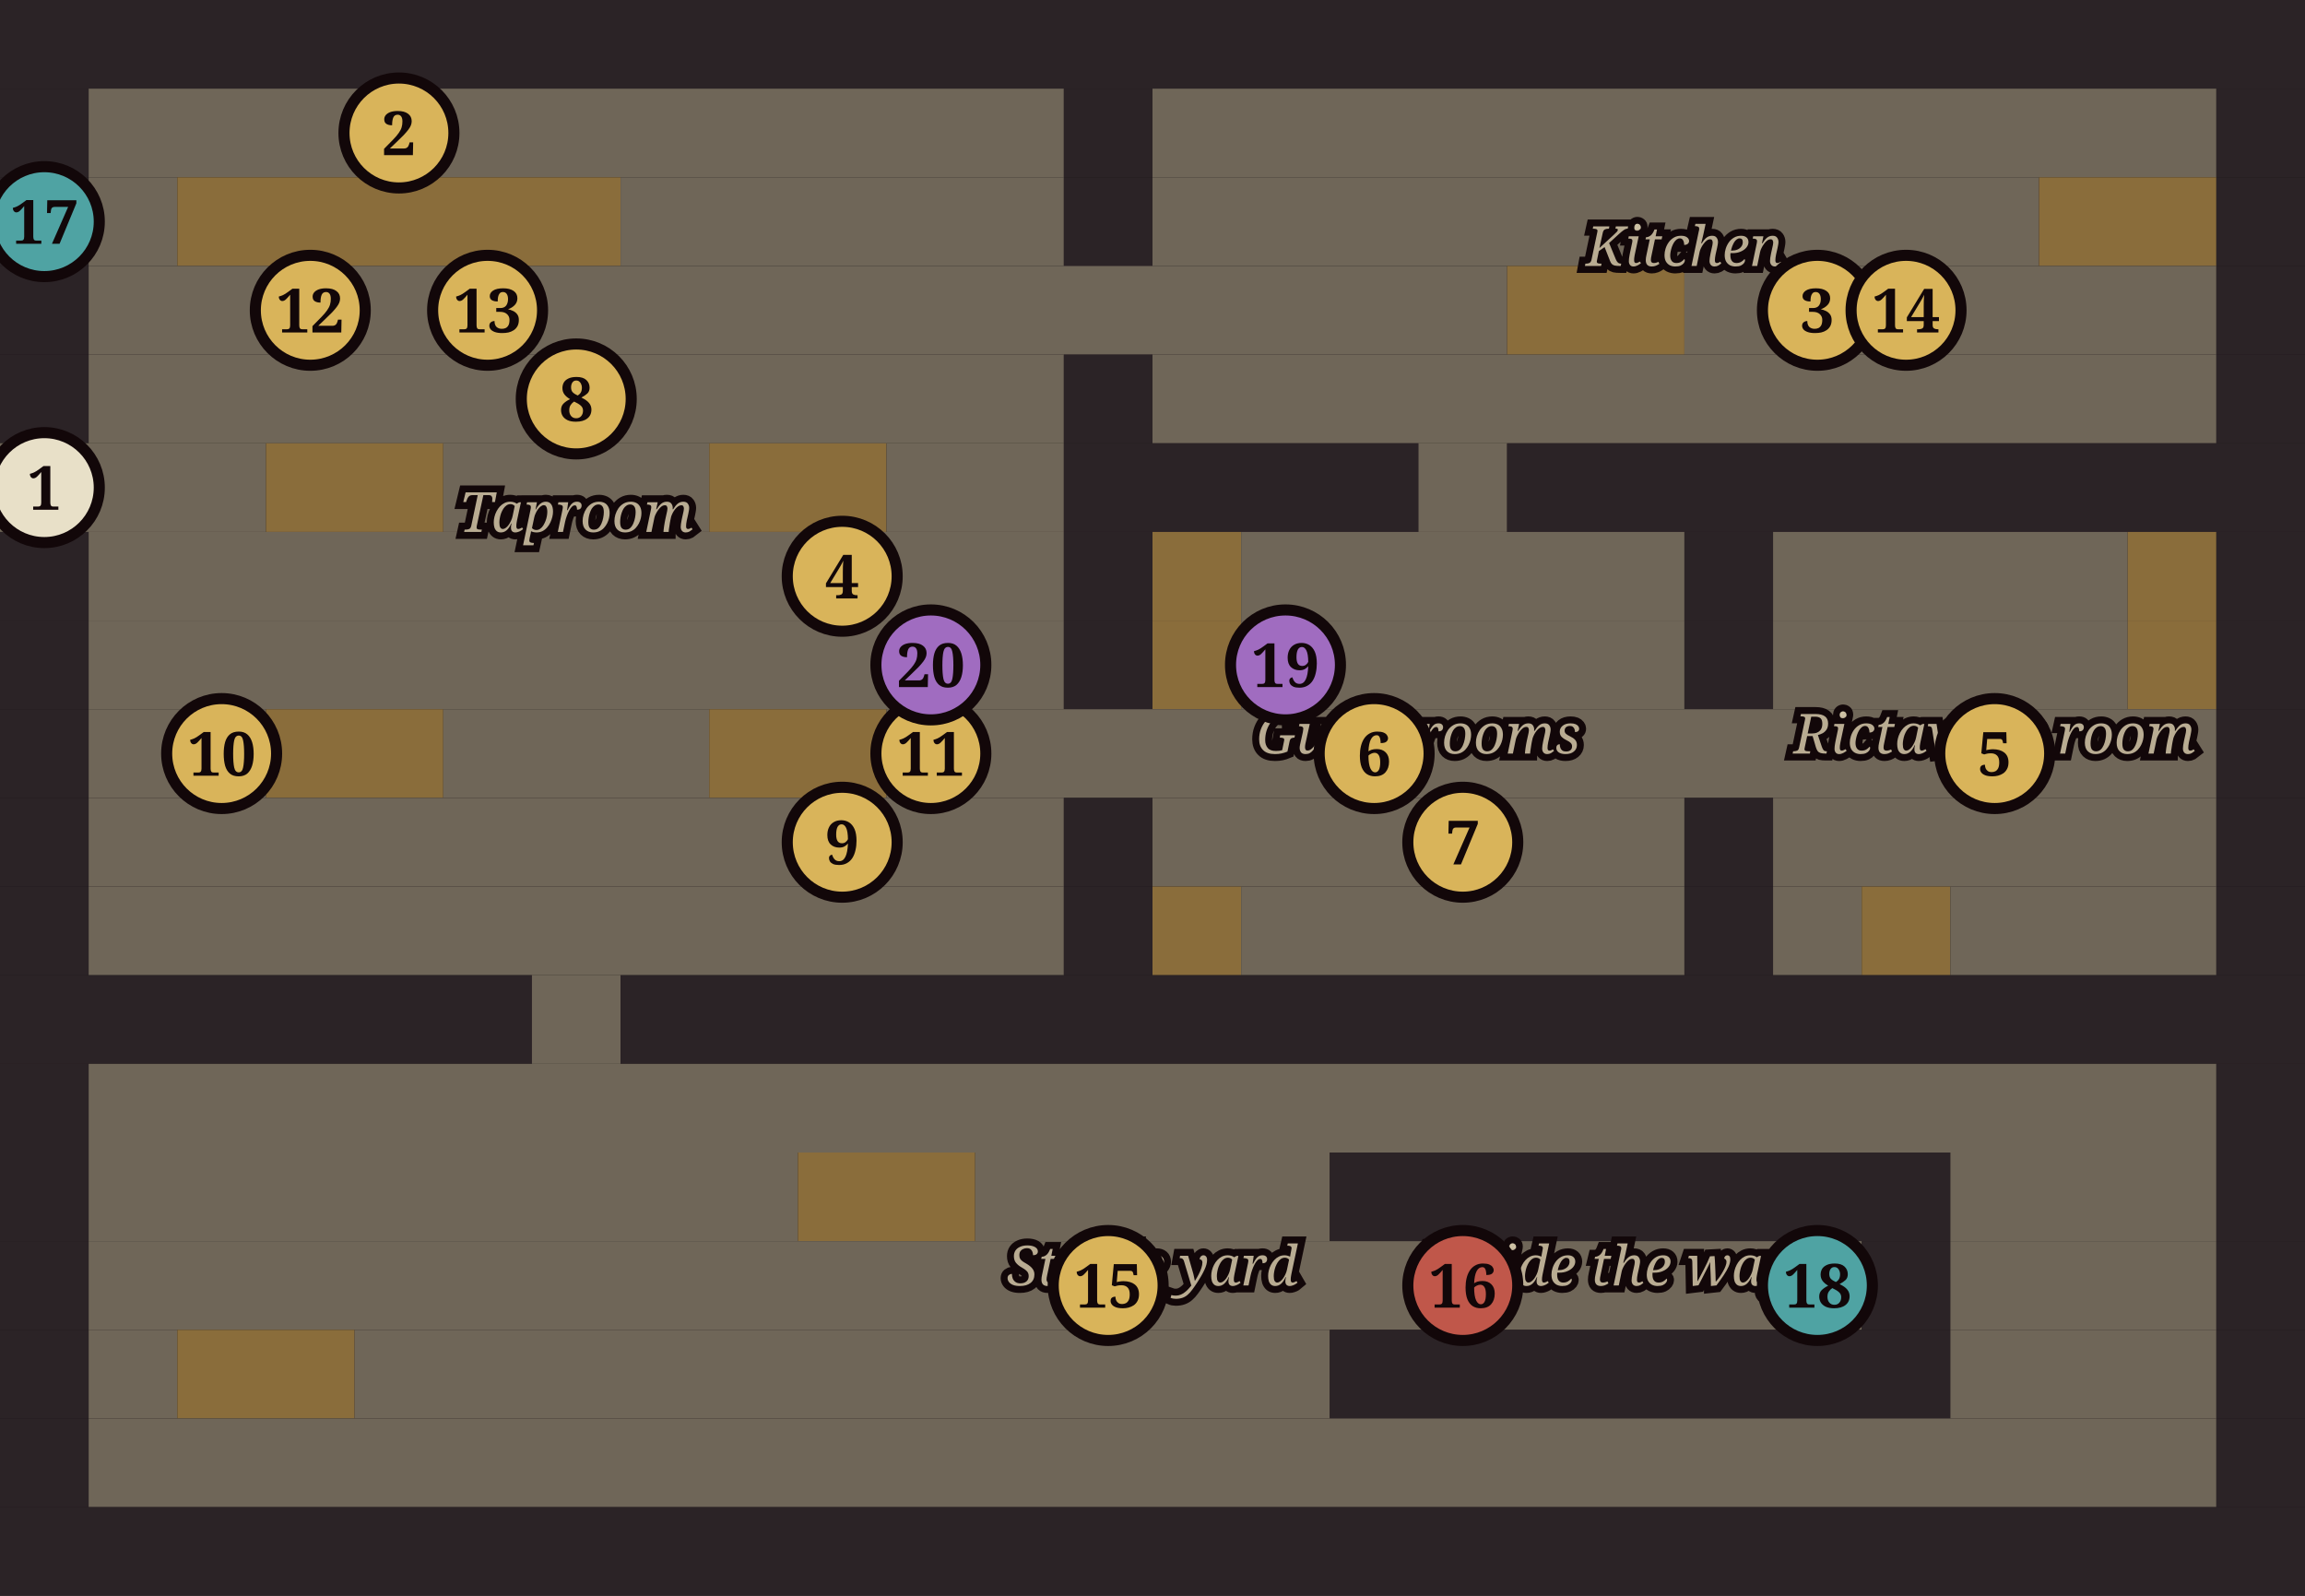
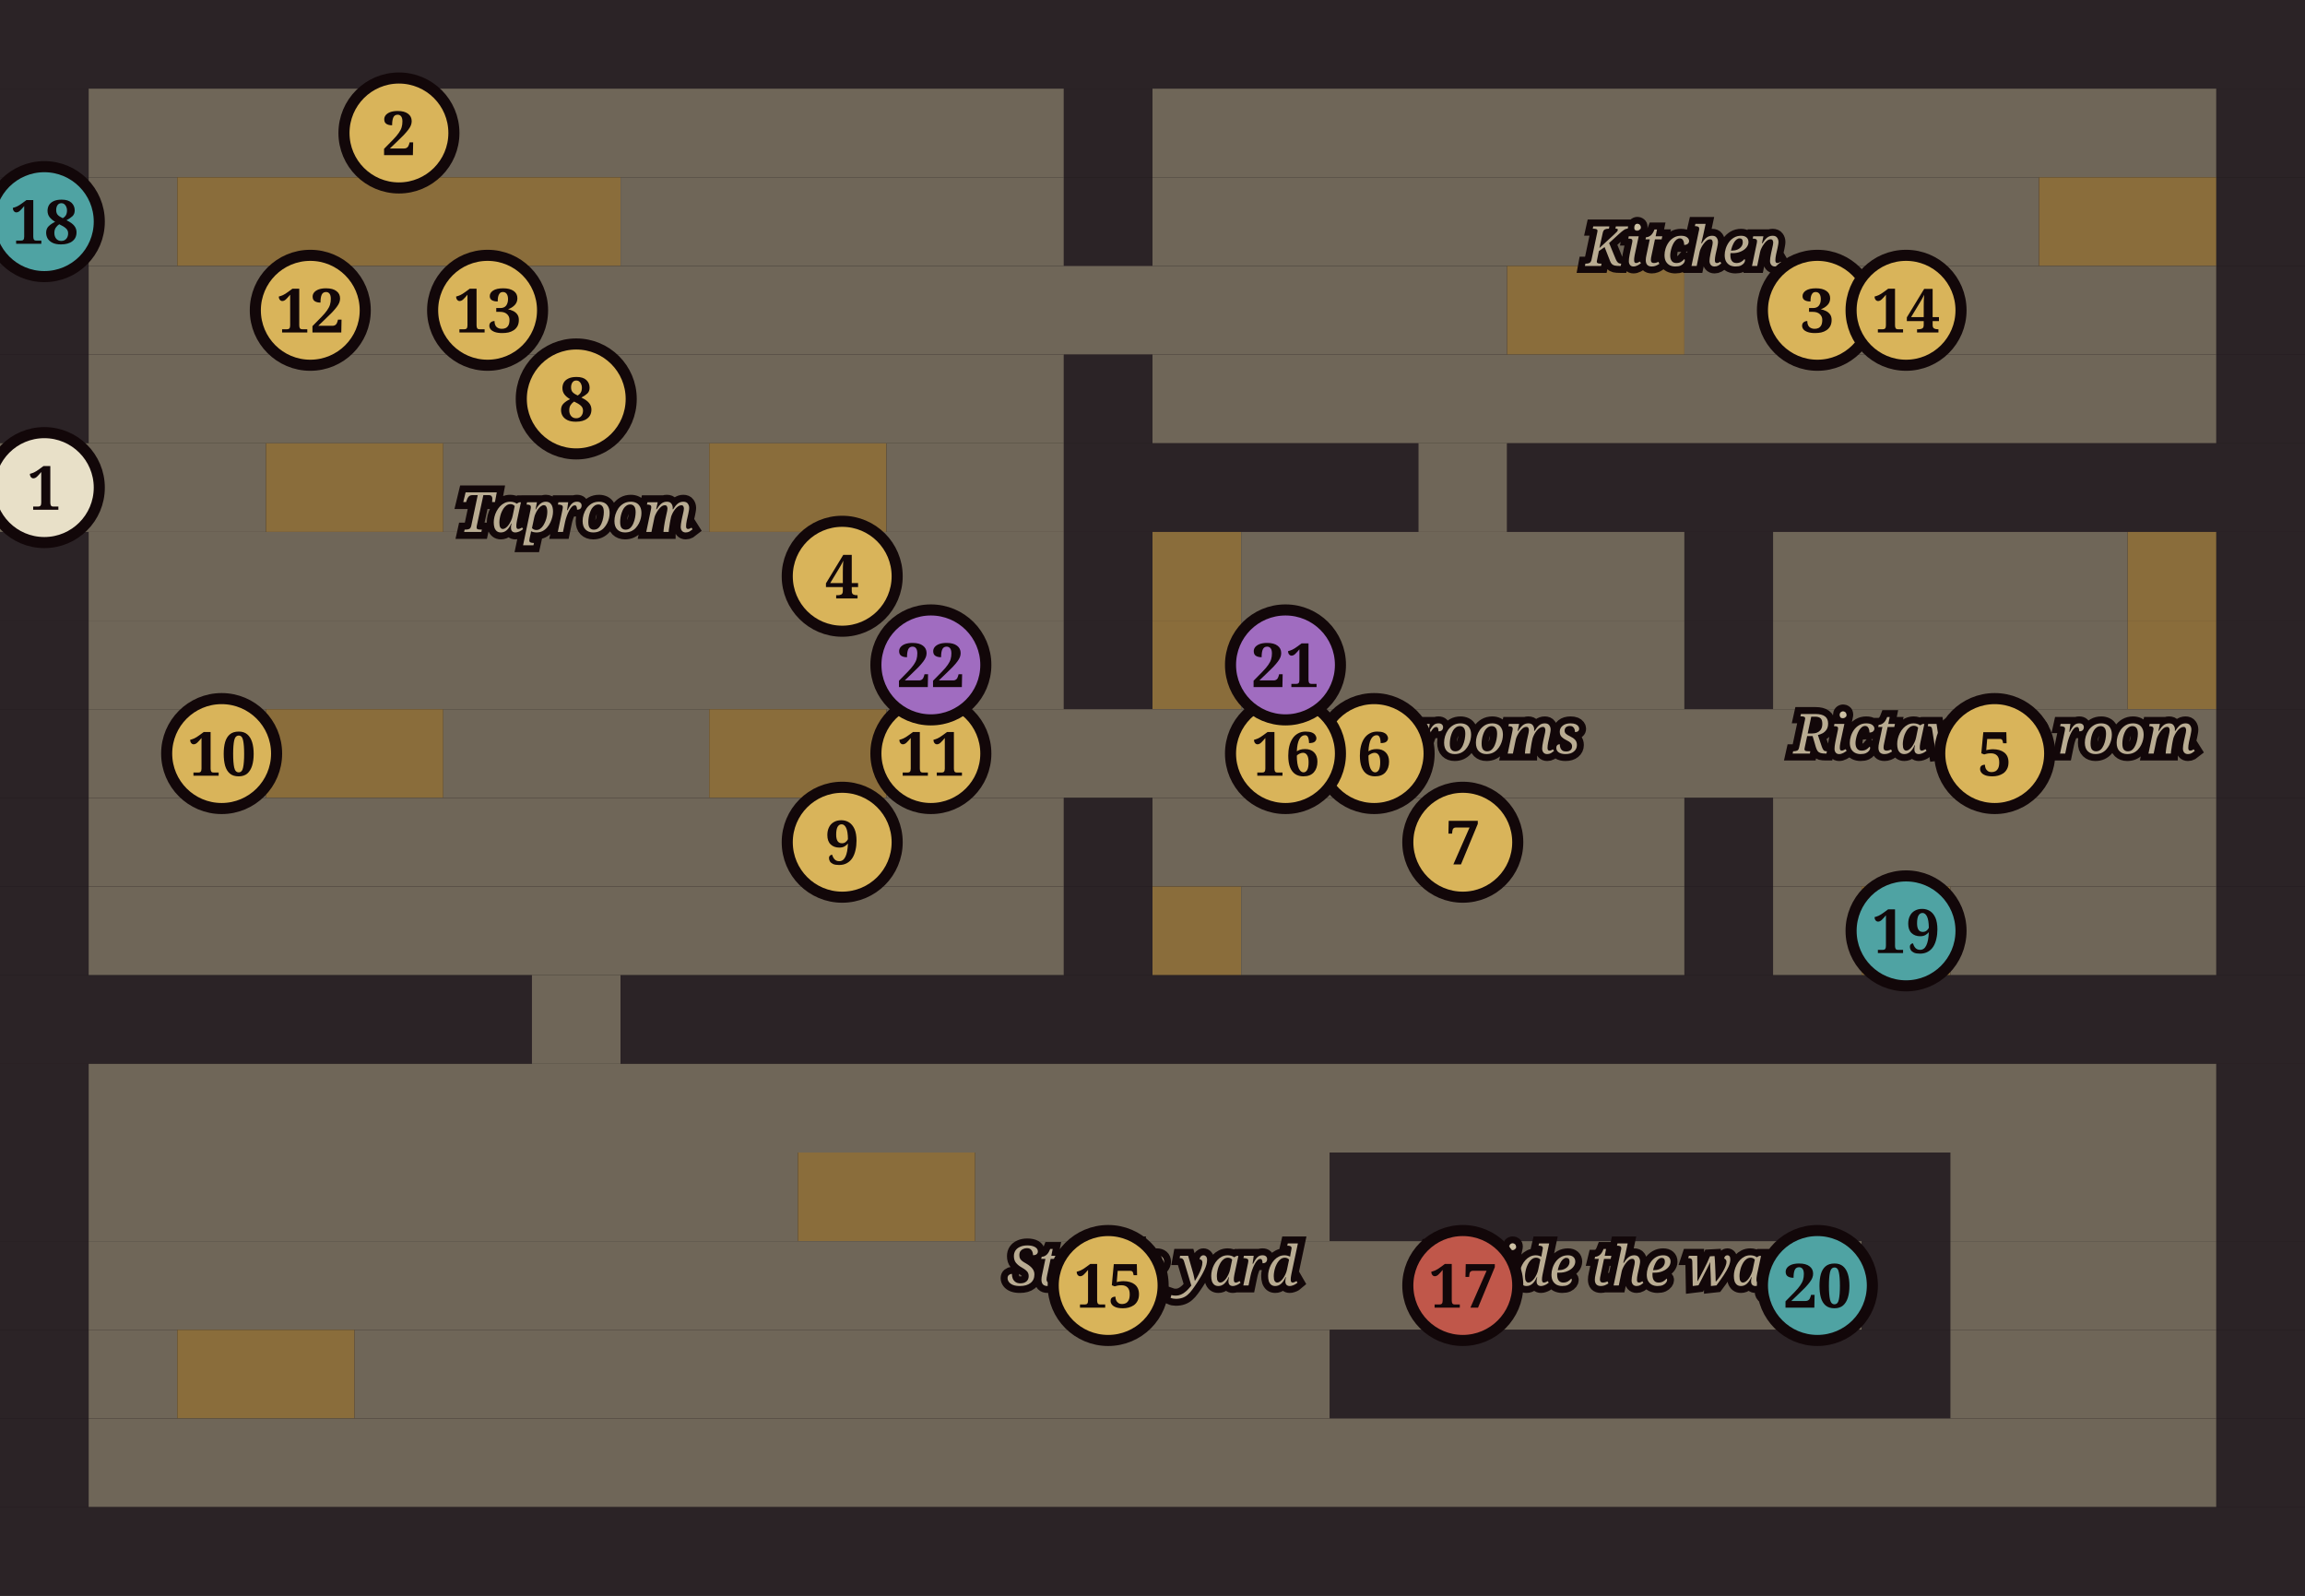
<svg xmlns="http://www.w3.org/2000/svg" viewBox="0 0 416 288" width="416" height="288" font-family="Georgia, serif">
  <rect width="416" height="288" fill="#1a1416" />
  <rect x="0" y="0" width="416" height="16" fill="#2b2326" />
  <rect x="0" y="16" width="16" height="16" fill="#2b2326" />
  <rect x="16" y="16" width="176" height="16" fill="#6f6658" />
  <rect x="192" y="16" width="16" height="16" fill="#2b2326" />
  <rect x="208" y="16" width="192" height="16" fill="#6f6658" />
  <rect x="400" y="16" width="16" height="16" fill="#2b2326" />
  <rect x="0" y="32" width="16" height="16" fill="#2b2326" />
  <rect x="16" y="32" width="16" height="16" fill="#6f6658" />
  <rect x="32" y="32" width="80" height="16" fill="#8a6d3b" />
  <rect x="112" y="32" width="80" height="16" fill="#6f6658" />
  <rect x="192" y="32" width="16" height="16" fill="#2b2326" />
  <rect x="208" y="32" width="160" height="16" fill="#6f6658" />
  <rect x="368" y="32" width="32" height="16" fill="#8a6d3b" />
  <rect x="400" y="32" width="16" height="16" fill="#2b2326" />
  <rect x="0" y="48" width="16" height="16" fill="#2b2326" />
  <rect x="16" y="48" width="256" height="16" fill="#6f6658" />
  <rect x="272" y="48" width="32" height="16" fill="#8a6d3b" />
  <rect x="304" y="48" width="96" height="16" fill="#6f6658" />
  <rect x="400" y="48" width="16" height="16" fill="#2b2326" />
  <rect x="0" y="64" width="16" height="16" fill="#2b2326" />
  <rect x="16" y="64" width="176" height="16" fill="#6f6658" />
  <rect x="192" y="64" width="16" height="16" fill="#2b2326" />
  <rect x="208" y="64" width="192" height="16" fill="#6f6658" />
  <rect x="400" y="64" width="16" height="16" fill="#2b2326" />
  <rect x="0" y="80" width="48" height="16" fill="#6f6658" />
  <rect x="48" y="80" width="32" height="16" fill="#8a6d3b" />
  <rect x="80" y="80" width="48" height="16" fill="#6f6658" />
  <rect x="128" y="80" width="32" height="16" fill="#8a6d3b" />
  <rect x="160" y="80" width="32" height="16" fill="#6f6658" />
  <rect x="192" y="80" width="64" height="16" fill="#2b2326" />
  <rect x="256" y="80" width="16" height="16" fill="#6f6658" />
  <rect x="272" y="80" width="144" height="16" fill="#2b2326" />
  <rect x="0" y="96" width="16" height="16" fill="#2b2326" />
  <rect x="16" y="96" width="176" height="16" fill="#6f6658" />
  <rect x="192" y="96" width="16" height="16" fill="#2b2326" />
  <rect x="208" y="96" width="16" height="16" fill="#8a6d3b" />
  <rect x="224" y="96" width="80" height="16" fill="#6f6658" />
  <rect x="304" y="96" width="16" height="16" fill="#2b2326" />
  <rect x="320" y="96" width="64" height="16" fill="#6f6658" />
  <rect x="384" y="96" width="16" height="16" fill="#8a6d3b" />
  <rect x="400" y="96" width="16" height="16" fill="#2b2326" />
  <rect x="0" y="112" width="16" height="16" fill="#2b2326" />
  <rect x="16" y="112" width="176" height="16" fill="#6f6658" />
  <rect x="192" y="112" width="16" height="16" fill="#2b2326" />
  <rect x="208" y="112" width="16" height="16" fill="#8a6d3b" />
  <rect x="224" y="112" width="80" height="16" fill="#6f6658" />
  <rect x="304" y="112" width="16" height="16" fill="#2b2326" />
  <rect x="320" y="112" width="64" height="16" fill="#6f6658" />
  <rect x="384" y="112" width="16" height="16" fill="#8a6d3b" />
  <rect x="400" y="112" width="16" height="16" fill="#2b2326" />
  <rect x="0" y="128" width="16" height="16" fill="#2b2326" />
  <rect x="16" y="128" width="32" height="16" fill="#6f6658" />
  <rect x="48" y="128" width="32" height="16" fill="#8a6d3b" />
  <rect x="80" y="128" width="48" height="16" fill="#6f6658" />
  <rect x="128" y="128" width="32" height="16" fill="#8a6d3b" />
  <rect x="160" y="128" width="240" height="16" fill="#6f6658" />
  <rect x="400" y="128" width="16" height="16" fill="#2b2326" />
  <rect x="0" y="144" width="16" height="16" fill="#2b2326" />
  <rect x="16" y="144" width="176" height="16" fill="#6f6658" />
  <rect x="192" y="144" width="16" height="16" fill="#2b2326" />
  <rect x="208" y="144" width="96" height="16" fill="#6f6658" />
  <rect x="304" y="144" width="16" height="16" fill="#2b2326" />
  <rect x="320" y="144" width="80" height="16" fill="#6f6658" />
  <rect x="400" y="144" width="16" height="16" fill="#2b2326" />
  <rect x="0" y="160" width="16" height="16" fill="#2b2326" />
  <rect x="16" y="160" width="176" height="16" fill="#6f6658" />
  <rect x="192" y="160" width="16" height="16" fill="#2b2326" />
  <rect x="208" y="160" width="16" height="16" fill="#8a6d3b" />
  <rect x="224" y="160" width="80" height="16" fill="#6f6658" />
  <rect x="304" y="160" width="16" height="16" fill="#2b2326" />
  <rect x="320" y="160" width="16" height="16" fill="#6f6658" />
  <rect x="336" y="160" width="16" height="16" fill="#8a6d3b" />
  <rect x="352" y="160" width="48" height="16" fill="#6f6658" />
  <rect x="400" y="160" width="16" height="16" fill="#2b2326" />
  <rect x="0" y="176" width="96" height="16" fill="#2b2326" />
  <rect x="96" y="176" width="16" height="16" fill="#6f6658" />
  <rect x="112" y="176" width="304" height="16" fill="#2b2326" />
  <rect x="0" y="192" width="16" height="16" fill="#2b2326" />
  <rect x="16" y="192" width="384" height="16" fill="#6f6658" />
  <rect x="400" y="192" width="16" height="16" fill="#2b2326" />
  <rect x="0" y="208" width="16" height="16" fill="#2b2326" />
  <rect x="16" y="208" width="128" height="16" fill="#6f6658" />
  <rect x="144" y="208" width="32" height="16" fill="#8a6d3b" />
  <rect x="176" y="208" width="64" height="16" fill="#6f6658" />
  <rect x="240" y="208" width="112" height="16" fill="#2b2326" />
  <rect x="352" y="208" width="48" height="16" fill="#6f6658" />
  <rect x="400" y="208" width="16" height="16" fill="#2b2326" />
  <rect x="0" y="224" width="16" height="16" fill="#2b2326" />
  <rect x="16" y="224" width="320" height="16" fill="#6f6658" />
  <rect x="336" y="224" width="16" height="16" fill="#2b2326" />
  <rect x="352" y="224" width="48" height="16" fill="#6f6658" />
  <rect x="400" y="224" width="16" height="16" fill="#2b2326" />
  <rect x="0" y="240" width="16" height="16" fill="#2b2326" />
  <rect x="16" y="240" width="16" height="16" fill="#6f6658" />
  <rect x="32" y="240" width="32" height="16" fill="#8a6d3b" />
  <rect x="64" y="240" width="176" height="16" fill="#6f6658" />
  <rect x="240" y="240" width="112" height="16" fill="#2b2326" />
  <rect x="352" y="240" width="48" height="16" fill="#6f6658" />
  <rect x="400" y="240" width="16" height="16" fill="#2b2326" />
  <rect x="0" y="256" width="16" height="16" fill="#2b2326" />
  <rect x="16" y="256" width="384" height="16" fill="#6f6658" />
  <rect x="400" y="256" width="16" height="16" fill="#2b2326" />
  <rect x="0" y="272" width="416" height="16" fill="#2b2326" />
  <text x="104.0" y="96.0" font-size="10" text-anchor="middle" fill="#f0e2c0" fill-opacity="0.75" stroke="#120709" stroke-width="2.5" paint-order="stroke" font-style="italic">Taproom</text>
  <text x="304.0" y="48.0" font-size="10" text-anchor="middle" fill="#f0e2c0" fill-opacity="0.75" stroke="#120709" stroke-width="2.5" paint-order="stroke" font-style="italic">Kitchen</text>
  <text x="256.0" y="136.0" font-size="10" text-anchor="middle" fill="#f0e2c0" fill-opacity="0.75" stroke="#120709" stroke-width="2.5" paint-order="stroke" font-style="italic">Guest rooms</text>
  <text x="360.0" y="136.0" font-size="10" text-anchor="middle" fill="#f0e2c0" fill-opacity="0.75" stroke="#120709" stroke-width="2.5" paint-order="stroke" font-style="italic">Rictavio's room</text>
  <text x="208.0" y="232.0" font-size="10" text-anchor="middle" fill="#f0e2c0" fill-opacity="0.75" stroke="#120709" stroke-width="2.5" paint-order="stroke" font-style="italic">Stable yard</text>
  <text x="296.0" y="232.0" font-size="10" text-anchor="middle" fill="#f0e2c0" fill-opacity="0.75" stroke="#120709" stroke-width="2.5" paint-order="stroke" font-style="italic">Inside the wagon</text>
  <circle cx="8.0" cy="88.0" r="9.92" fill="#e8e0c8" stroke="#120709" stroke-width="2" />
  <text x="8.0" y="92.0" font-size="11" text-anchor="middle" fill="#120709" font-weight="bold">1</text>
  <circle cx="72.0" cy="24.0" r="9.92" fill="#d9b45a" stroke="#120709" stroke-width="2" />
  <text x="72.0" y="28.0" font-size="11" text-anchor="middle" fill="#120709" font-weight="bold">2</text>
  <circle cx="328.0" cy="56.0" r="9.92" fill="#d9b45a" stroke="#120709" stroke-width="2" />
  <text x="328.0" y="60.0" font-size="11" text-anchor="middle" fill="#120709" font-weight="bold">3</text>
  <circle cx="152.0" cy="104.0" r="9.92" fill="#d9b45a" stroke="#120709" stroke-width="2" />
  <text x="152.0" y="108.0" font-size="11" text-anchor="middle" fill="#120709" font-weight="bold">4</text>
  <circle cx="360.0" cy="136.0" r="9.92" fill="#d9b45a" stroke="#120709" stroke-width="2" />
  <text x="360.0" y="140.0" font-size="11" text-anchor="middle" fill="#120709" font-weight="bold">5</text>
  <circle cx="248.0" cy="136.0" r="9.92" fill="#d9b45a" stroke="#120709" stroke-width="2" />
  <text x="248.0" y="140.0" font-size="11" text-anchor="middle" fill="#120709" font-weight="bold">6</text>
  <circle cx="264.0" cy="152.0" r="9.92" fill="#d9b45a" stroke="#120709" stroke-width="2" />
  <text x="264.0" y="156.0" font-size="11" text-anchor="middle" fill="#120709" font-weight="bold">7</text>
  <circle cx="104.0" cy="72.0" r="9.92" fill="#d9b45a" stroke="#120709" stroke-width="2" />
  <text x="104.0" y="76.0" font-size="11" text-anchor="middle" fill="#120709" font-weight="bold">8</text>
  <circle cx="152.0" cy="152.0" r="9.92" fill="#d9b45a" stroke="#120709" stroke-width="2" />
  <text x="152.0" y="156.0" font-size="11" text-anchor="middle" fill="#120709" font-weight="bold">9</text>
  <circle cx="40.0" cy="136.0" r="9.92" fill="#d9b45a" stroke="#120709" stroke-width="2" />
  <text x="40.0" y="140.0" font-size="11" text-anchor="middle" fill="#120709" font-weight="bold">10</text>
  <circle cx="168.0" cy="136.0" r="9.92" fill="#d9b45a" stroke="#120709" stroke-width="2" />
  <text x="168.0" y="140.0" font-size="11" text-anchor="middle" fill="#120709" font-weight="bold">11</text>
  <circle cx="56.0" cy="56.0" r="9.92" fill="#d9b45a" stroke="#120709" stroke-width="2" />
  <text x="56.0" y="60.0" font-size="11" text-anchor="middle" fill="#120709" font-weight="bold">12</text>
  <circle cx="88.0" cy="56.0" r="9.92" fill="#d9b45a" stroke="#120709" stroke-width="2" />
  <text x="88.0" y="60.0" font-size="11" text-anchor="middle" fill="#120709" font-weight="bold">13</text>
  <circle cx="344.0" cy="56.0" r="9.92" fill="#d9b45a" stroke="#120709" stroke-width="2" />
  <text x="344.0" y="60.0" font-size="11" text-anchor="middle" fill="#120709" font-weight="bold">14</text>
  <circle cx="200.0" cy="232.0" r="9.92" fill="#d9b45a" stroke="#120709" stroke-width="2" />
  <text x="200.0" y="236.0" font-size="11" text-anchor="middle" fill="#120709" font-weight="bold">15</text>
+   <circle cx="232.0" cy="136.0" r="9.92" fill="#d9b45a" stroke="#120709" stroke-width="2" />
+   <text x="232.0" y="140.0" font-size="11" text-anchor="middle" fill="#120709" font-weight="bold">16</text>
  <circle cx="264.0" cy="232.0" r="9.92" fill="#c0574a" stroke="#120709" stroke-width="2" />
-   <text x="264.0" y="236.0" font-size="11" text-anchor="middle" fill="#120709" font-weight="bold">16</text>
+   <text x="264.0" y="236.0" font-size="11" text-anchor="middle" fill="#120709" font-weight="bold">17</text>
  <circle cx="8.0" cy="40.0" r="9.92" fill="#4fa3a3" stroke="#120709" stroke-width="2" />
-   <text x="8.0" y="44.0" font-size="11" text-anchor="middle" fill="#120709" font-weight="bold">17</text>
+   <text x="8.0" y="44.0" font-size="11" text-anchor="middle" fill="#120709" font-weight="bold">18</text>
+   <circle cx="344.0" cy="168.0" r="9.92" fill="#4fa3a3" stroke="#120709" stroke-width="2" />
+   <text x="344.0" y="172.0" font-size="11" text-anchor="middle" fill="#120709" font-weight="bold">19</text>
  <circle cx="328.0" cy="232.0" r="9.92" fill="#4fa3a3" stroke="#120709" stroke-width="2" />
-   <text x="328.0" y="236.0" font-size="11" text-anchor="middle" fill="#120709" font-weight="bold">18</text>
+   <text x="328.0" y="236.0" font-size="11" text-anchor="middle" fill="#120709" font-weight="bold">20</text>
  <circle cx="232.0" cy="120.0" r="9.92" fill="#a06cc0" stroke="#120709" stroke-width="2" />
-   <text x="232.0" y="124.0" font-size="11" text-anchor="middle" fill="#120709" font-weight="bold">19</text>
+   <text x="232.0" y="124.0" font-size="11" text-anchor="middle" fill="#120709" font-weight="bold">21</text>
  <circle cx="168.0" cy="120.0" r="9.92" fill="#a06cc0" stroke="#120709" stroke-width="2" />
-   <text x="168.0" y="124.0" font-size="11" text-anchor="middle" fill="#120709" font-weight="bold">20</text>
+   <text x="168.0" y="124.0" font-size="11" text-anchor="middle" fill="#120709" font-weight="bold">22</text>
</svg>
